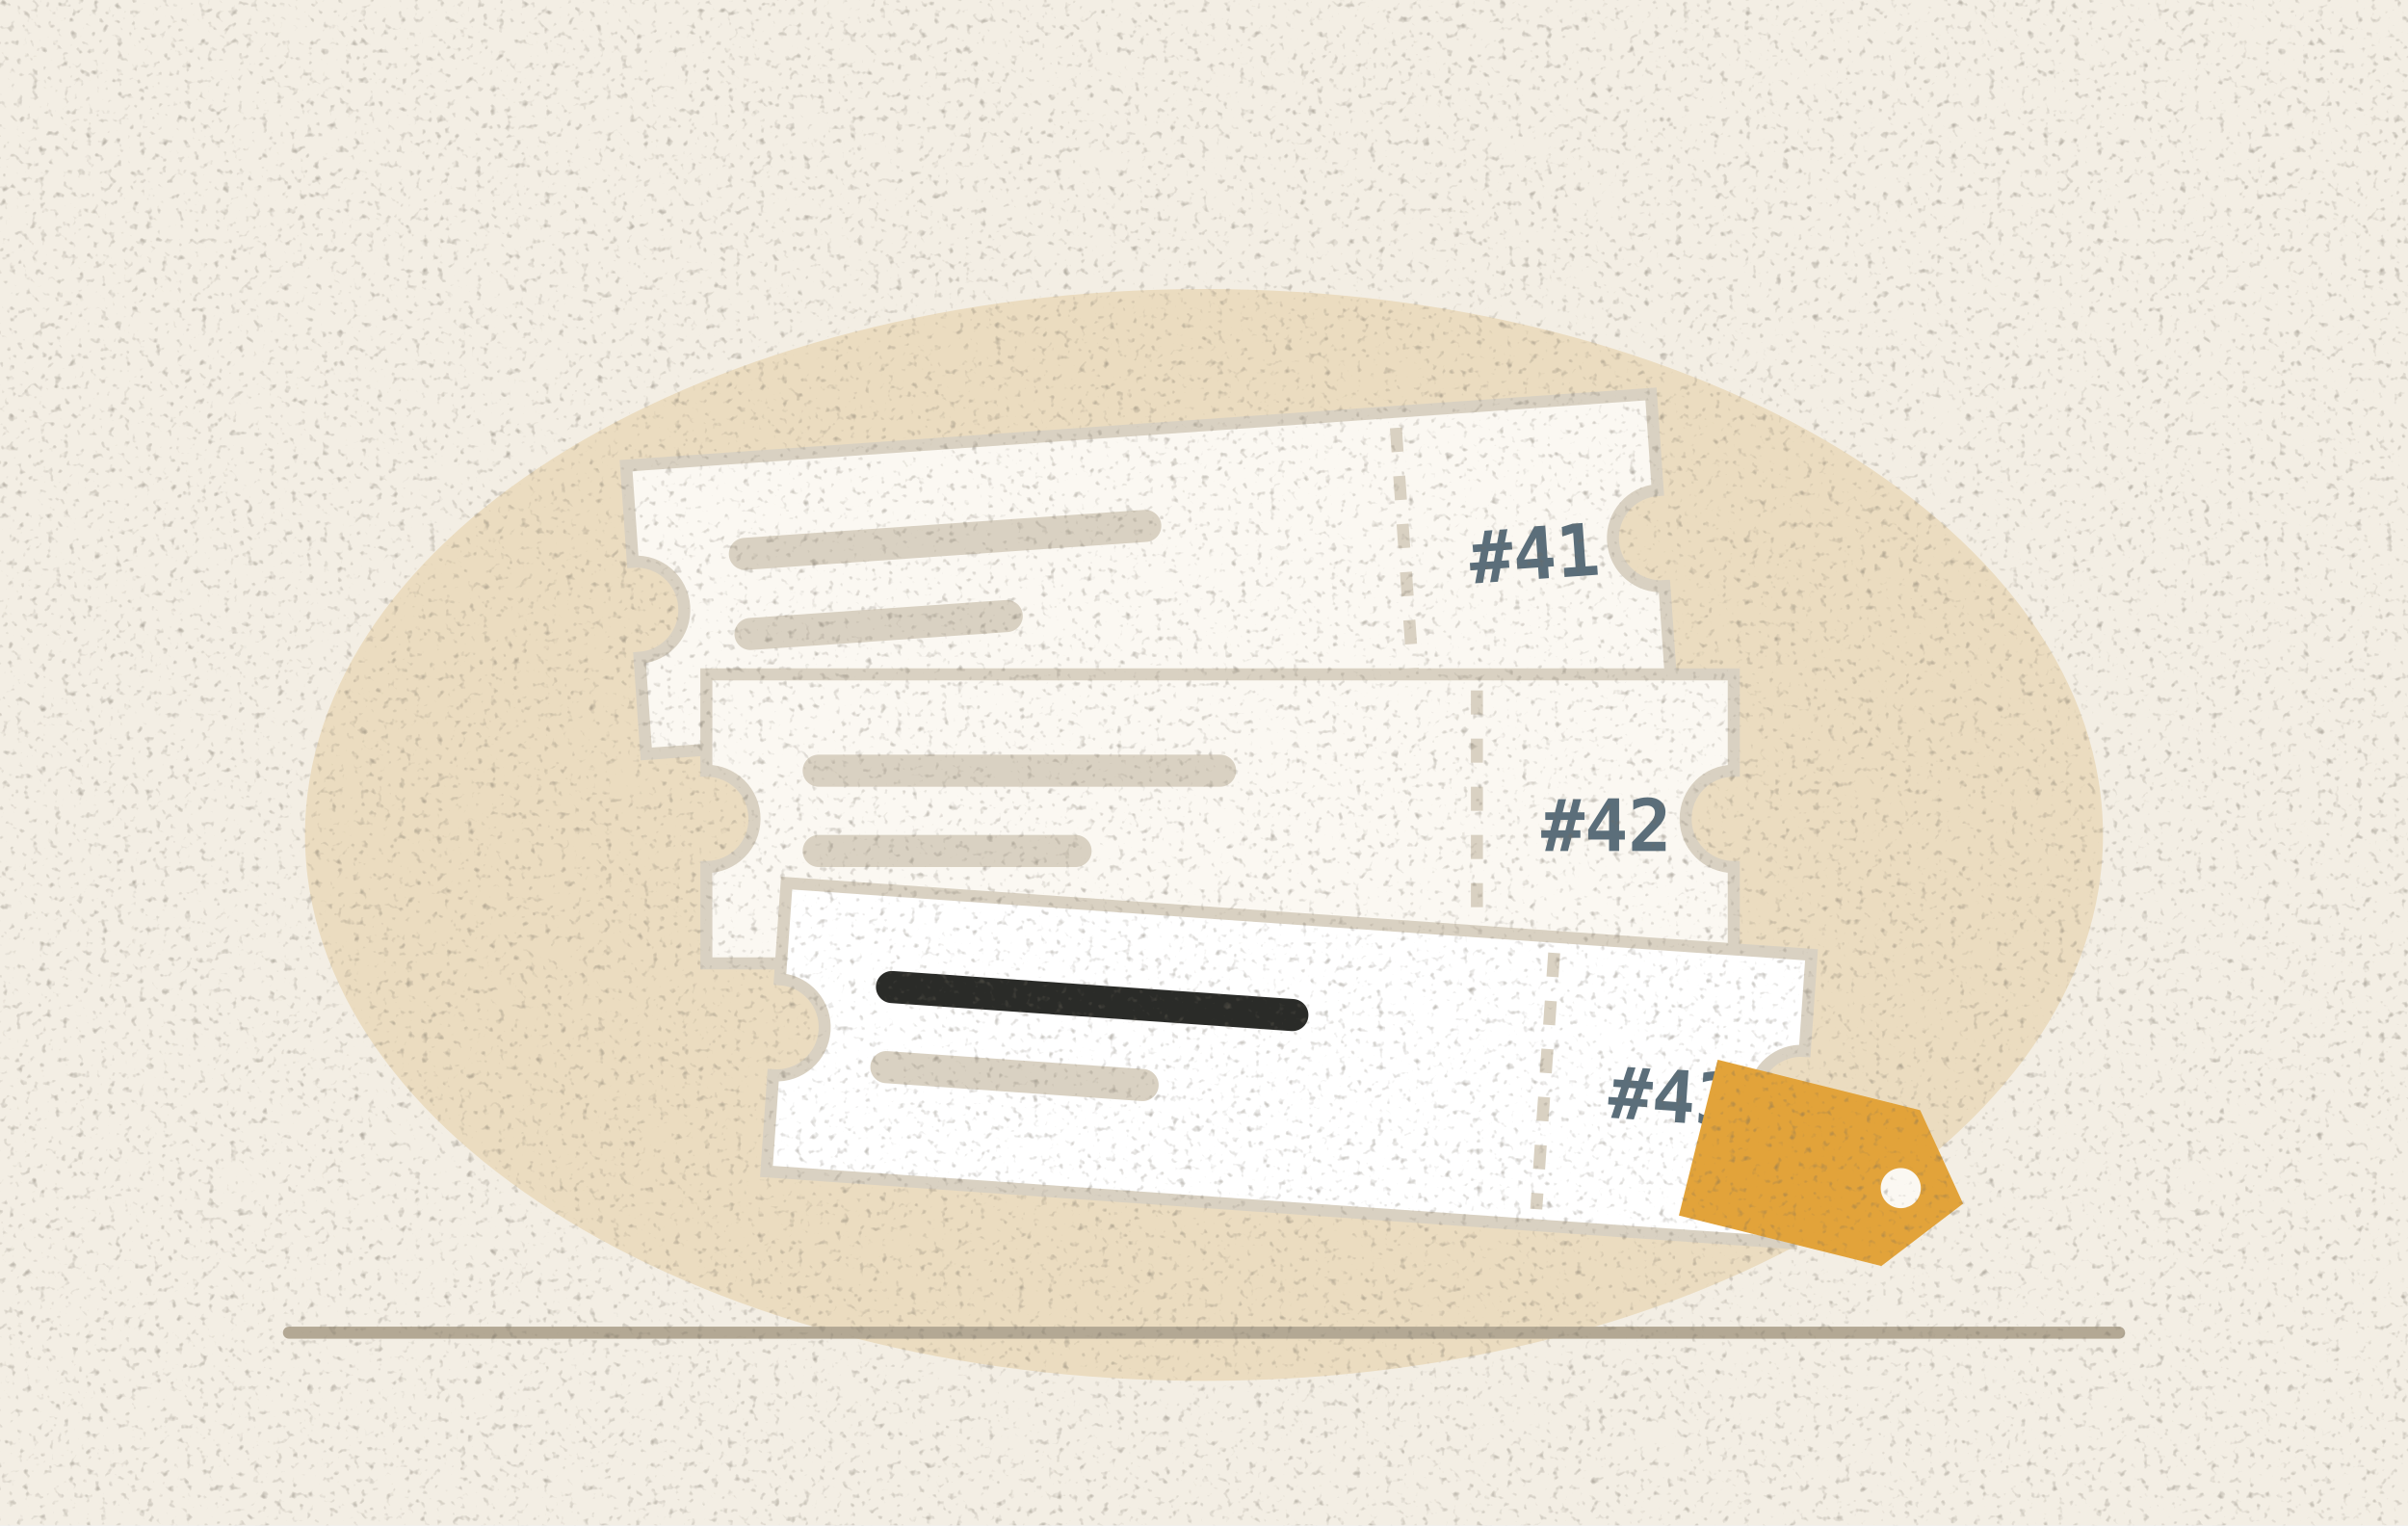
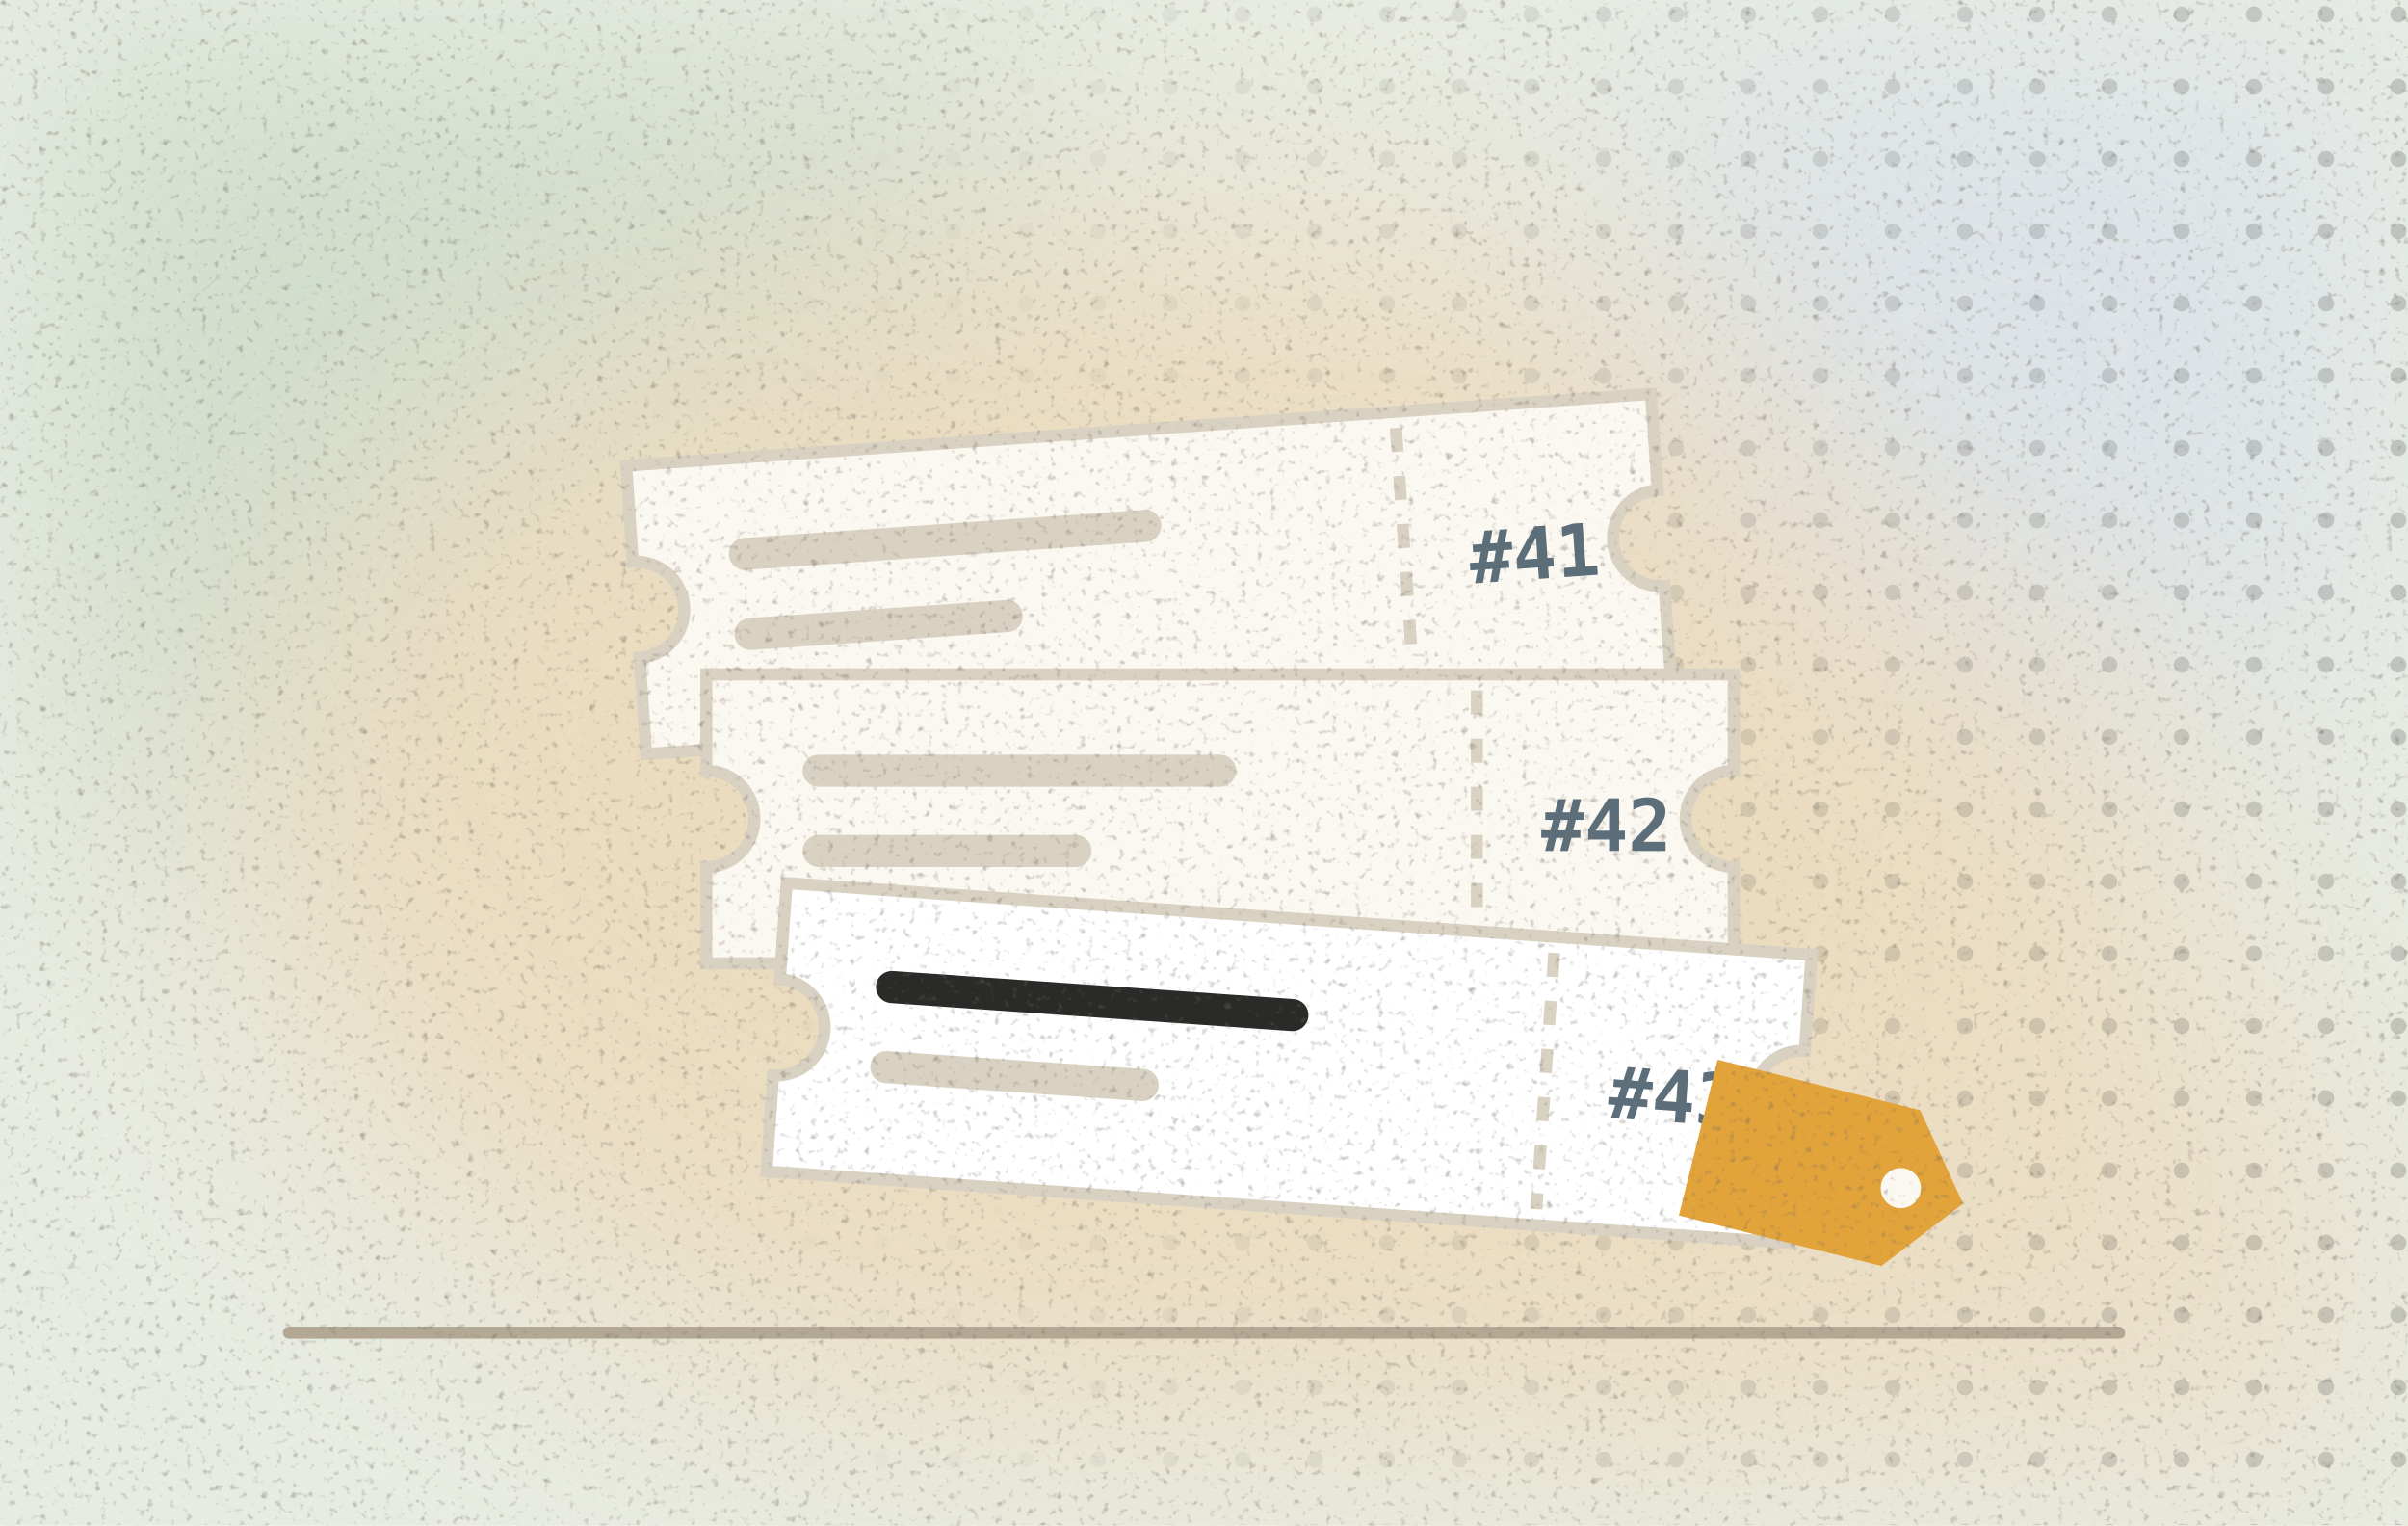
<svg xmlns="http://www.w3.org/2000/svg" viewBox="0 0 300 190" width="300" height="190">
  <defs>
+     <filter id="atmb" x="-50%" y="-50%" width="200%" height="200%">
+       <feGaussianBlur stdDeviation="18.0" />
+     </filter>
+     <pattern id="atmd" width="9" height="9" patternUnits="userSpaceOnUse">
+       <circle cx="1.8" cy="1.8" r="1.0" fill="#2A2B28" />
+     </pattern>
+     <linearGradient id="atmf" x1="0" x2="1" y1="0" y2="0">
+       <stop offset="0.3" stop-color="#FFFFFF" stop-opacity="0" />
+       <stop offset="1" stop-color="#FFFFFF" stop-opacity="1" />
+     </linearGradient>
+     <mask id="atmm">
+       <rect width="300" height="190" fill="url(#atmf)" />
+     </mask>
    <filter id="edf52" x="0" y="0" width="100%" height="100%">
      <feTurbulence type="fractalNoise" baseFrequency="1.05" numOctaves="2" seed="284" stitchTiles="stitch" result="n" />
      <feColorMatrix in="n" type="matrix" values="0 0 0 0 0.16  0 0 0 0 0.14  0 0 0 0 0.11  0 0 0 1.5 -0.92" />
      <feComposite in2="SourceAlpha" operator="in" />
    </filter>
-     <style>.a-b{animation:ab 7s ease-in-out infinite;transform-box:fill-box;transform-origin:center}.a-f{animation:af 5s ease-in-out infinite}@keyframes ab{50%{transform:scale(1.04)}}@keyframes af{50%{transform:translateY(-3px)}}@media (prefers-reduced-motion:reduce){*{animation:none!important}}</style>
  </defs>
  <g id="edx52">
-     <rect x="0" y="0" width="300" height="190" fill="#F3EEE4" />
-     <ellipse class="a-b" cx="150" cy="104" rx="112" ry="68" fill="#EBDCC0" />
+     <rect width="300" height="190" fill="#E7ECE3" />
+     <g filter="url(#atmb)">
+       <circle class="atm-drift" cx="36" cy="15" r="90" fill="#CFDCCB" opacity="0.9" />
+       <ellipse cx="150" cy="104" rx="121" ry="76" fill="#EBDCC0" />
+       <circle class="atm-drift" style="animation-delay: -7s" cx="282" cy="8" r="78" fill="#DCE3E8" />
+       <circle class="atm-drift" style="animation-delay: -12s" cx="258" cy="194" r="72" fill="#EBDCC0" opacity="0.8" />
+     </g>
+     <rect width="300" height="190" fill="url(#atmd)" opacity="0.2" mask="url(#atmm)" />
    <path d="M36 166 H264" stroke="#B3A894" stroke-width="1.5" stroke-linecap="round" />
-     <g class="a-f">
-       <g transform="translate(78 58) rotate(-4)">
-         <path d="M0 0 h128 v12 a6 6 0 0 0 0 12 v12 h-128 v-12 a6 6 0 0 0 0 -12 Z" fill="#FBF8F2" stroke="#D9D1C2" stroke-width="1.5" />
-         <path d="M96 2 V34" stroke="#D9D1C2" stroke-width="1.5" stroke-dasharray="3 3" />
-         <rect x="12" y="10" width="54" height="4" rx="2" fill="#D9D1C2" />
-         <rect x="12" y="20" width="36" height="4" rx="2" fill="#D9D1C2" />
-         <text x="104" y="22" font-size="9" font-family="monospace" font-weight="700" fill="#5B6E7A">#41</text>
-       </g>
-       <g transform="translate(88 84) rotate(0)">
-         <path d="M0 0 h128 v12 a6 6 0 0 0 0 12 v12 h-128 v-12 a6 6 0 0 0 0 -12 Z" fill="#FBF8F2" stroke="#D9D1C2" stroke-width="1.5" />
-         <path d="M96 2 V34" stroke="#D9D1C2" stroke-width="1.5" stroke-dasharray="3 3" />
-         <rect x="12" y="10" width="54" height="4" rx="2" fill="#D9D1C2" />
-         <rect x="12" y="20" width="36" height="4" rx="2" fill="#D9D1C2" />
-         <text x="104" y="22" font-size="9" font-family="monospace" font-weight="700" fill="#5B6E7A">#42</text>
-       </g>
-       <g transform="translate(98 110) rotate(4)">
-         <path d="M0 0 h128 v12 a6 6 0 0 0 0 12 v12 h-128 v-12 a6 6 0 0 0 0 -12 Z" fill="#FFFFFF" stroke="#D9D1C2" stroke-width="1.5" />
-         <path d="M96 2 V34" stroke="#D9D1C2" stroke-width="1.5" stroke-dasharray="3 3" />
-         <rect x="12" y="10" width="54" height="4" rx="2" fill="#2A2B28" />
-         <rect x="12" y="20" width="36" height="4" rx="2" fill="#D9D1C2" />
-         <text x="104" y="22" font-size="9" font-family="monospace" font-weight="700" fill="#5B6E7A">#43</text>
-       </g>
-       <g transform="translate(214 132) rotate(14)">
-         <path d="M0 0 h26 l8 10 l-8 10 h-26 Z" fill="#E2A33A" />
-         <circle cx="26" cy="10" r="2.5" fill="#FBF8F2" />
-       </g>
+     <g transform="translate(78 58) rotate(-4)">
+       <path d="M0 0 h128 v12 a6 6 0 0 0 0 12 v12 h-128 v-12 a6 6 0 0 0 0 -12 Z" fill="#FBF8F2" stroke="#D9D1C2" stroke-width="1.5" />
+       <path d="M96 2 V34" stroke="#D9D1C2" stroke-width="1.5" stroke-dasharray="3 3" />
+       <rect x="12" y="10" width="54" height="4" rx="2" fill="#D9D1C2" />
+       <rect x="12" y="20" width="36" height="4" rx="2" fill="#D9D1C2" />
+       <text x="104" y="22" font-size="9" font-family="monospace" font-weight="700" fill="#5B6E7A">#41</text>
+     </g>
+     <g transform="translate(88 84) rotate(0)">
+       <path d="M0 0 h128 v12 a6 6 0 0 0 0 12 v12 h-128 v-12 a6 6 0 0 0 0 -12 Z" fill="#FBF8F2" stroke="#D9D1C2" stroke-width="1.5" />
+       <path d="M96 2 V34" stroke="#D9D1C2" stroke-width="1.5" stroke-dasharray="3 3" />
+       <rect x="12" y="10" width="54" height="4" rx="2" fill="#D9D1C2" />
+       <rect x="12" y="20" width="36" height="4" rx="2" fill="#D9D1C2" />
+       <text x="104" y="22" font-size="9" font-family="monospace" font-weight="700" fill="#5B6E7A">#42</text>
+     </g>
+     <g transform="translate(98 110) rotate(4)">
+       <path d="M0 0 h128 v12 a6 6 0 0 0 0 12 v12 h-128 v-12 a6 6 0 0 0 0 -12 Z" fill="#FFFFFF" stroke="#D9D1C2" stroke-width="1.5" />
+       <path d="M96 2 V34" stroke="#D9D1C2" stroke-width="1.5" stroke-dasharray="3 3" />
+       <rect x="12" y="10" width="54" height="4" rx="2" fill="#2A2B28" />
+       <rect x="12" y="20" width="36" height="4" rx="2" fill="#D9D1C2" />
+       <text x="104" y="22" font-size="9" font-family="monospace" font-weight="700" fill="#5B6E7A">#43</text>
+     </g>
+     <g transform="translate(214 132) rotate(14)">
+       <path d="M0 0 h26 l8 10 l-8 10 h-26 Z" fill="#E2A33A" />
+       <circle cx="26" cy="10" r="2.5" fill="#FBF8F2" />
    </g>
  </g>
  <use href="#edx52" filter="url(#edf52)" />
</svg>
